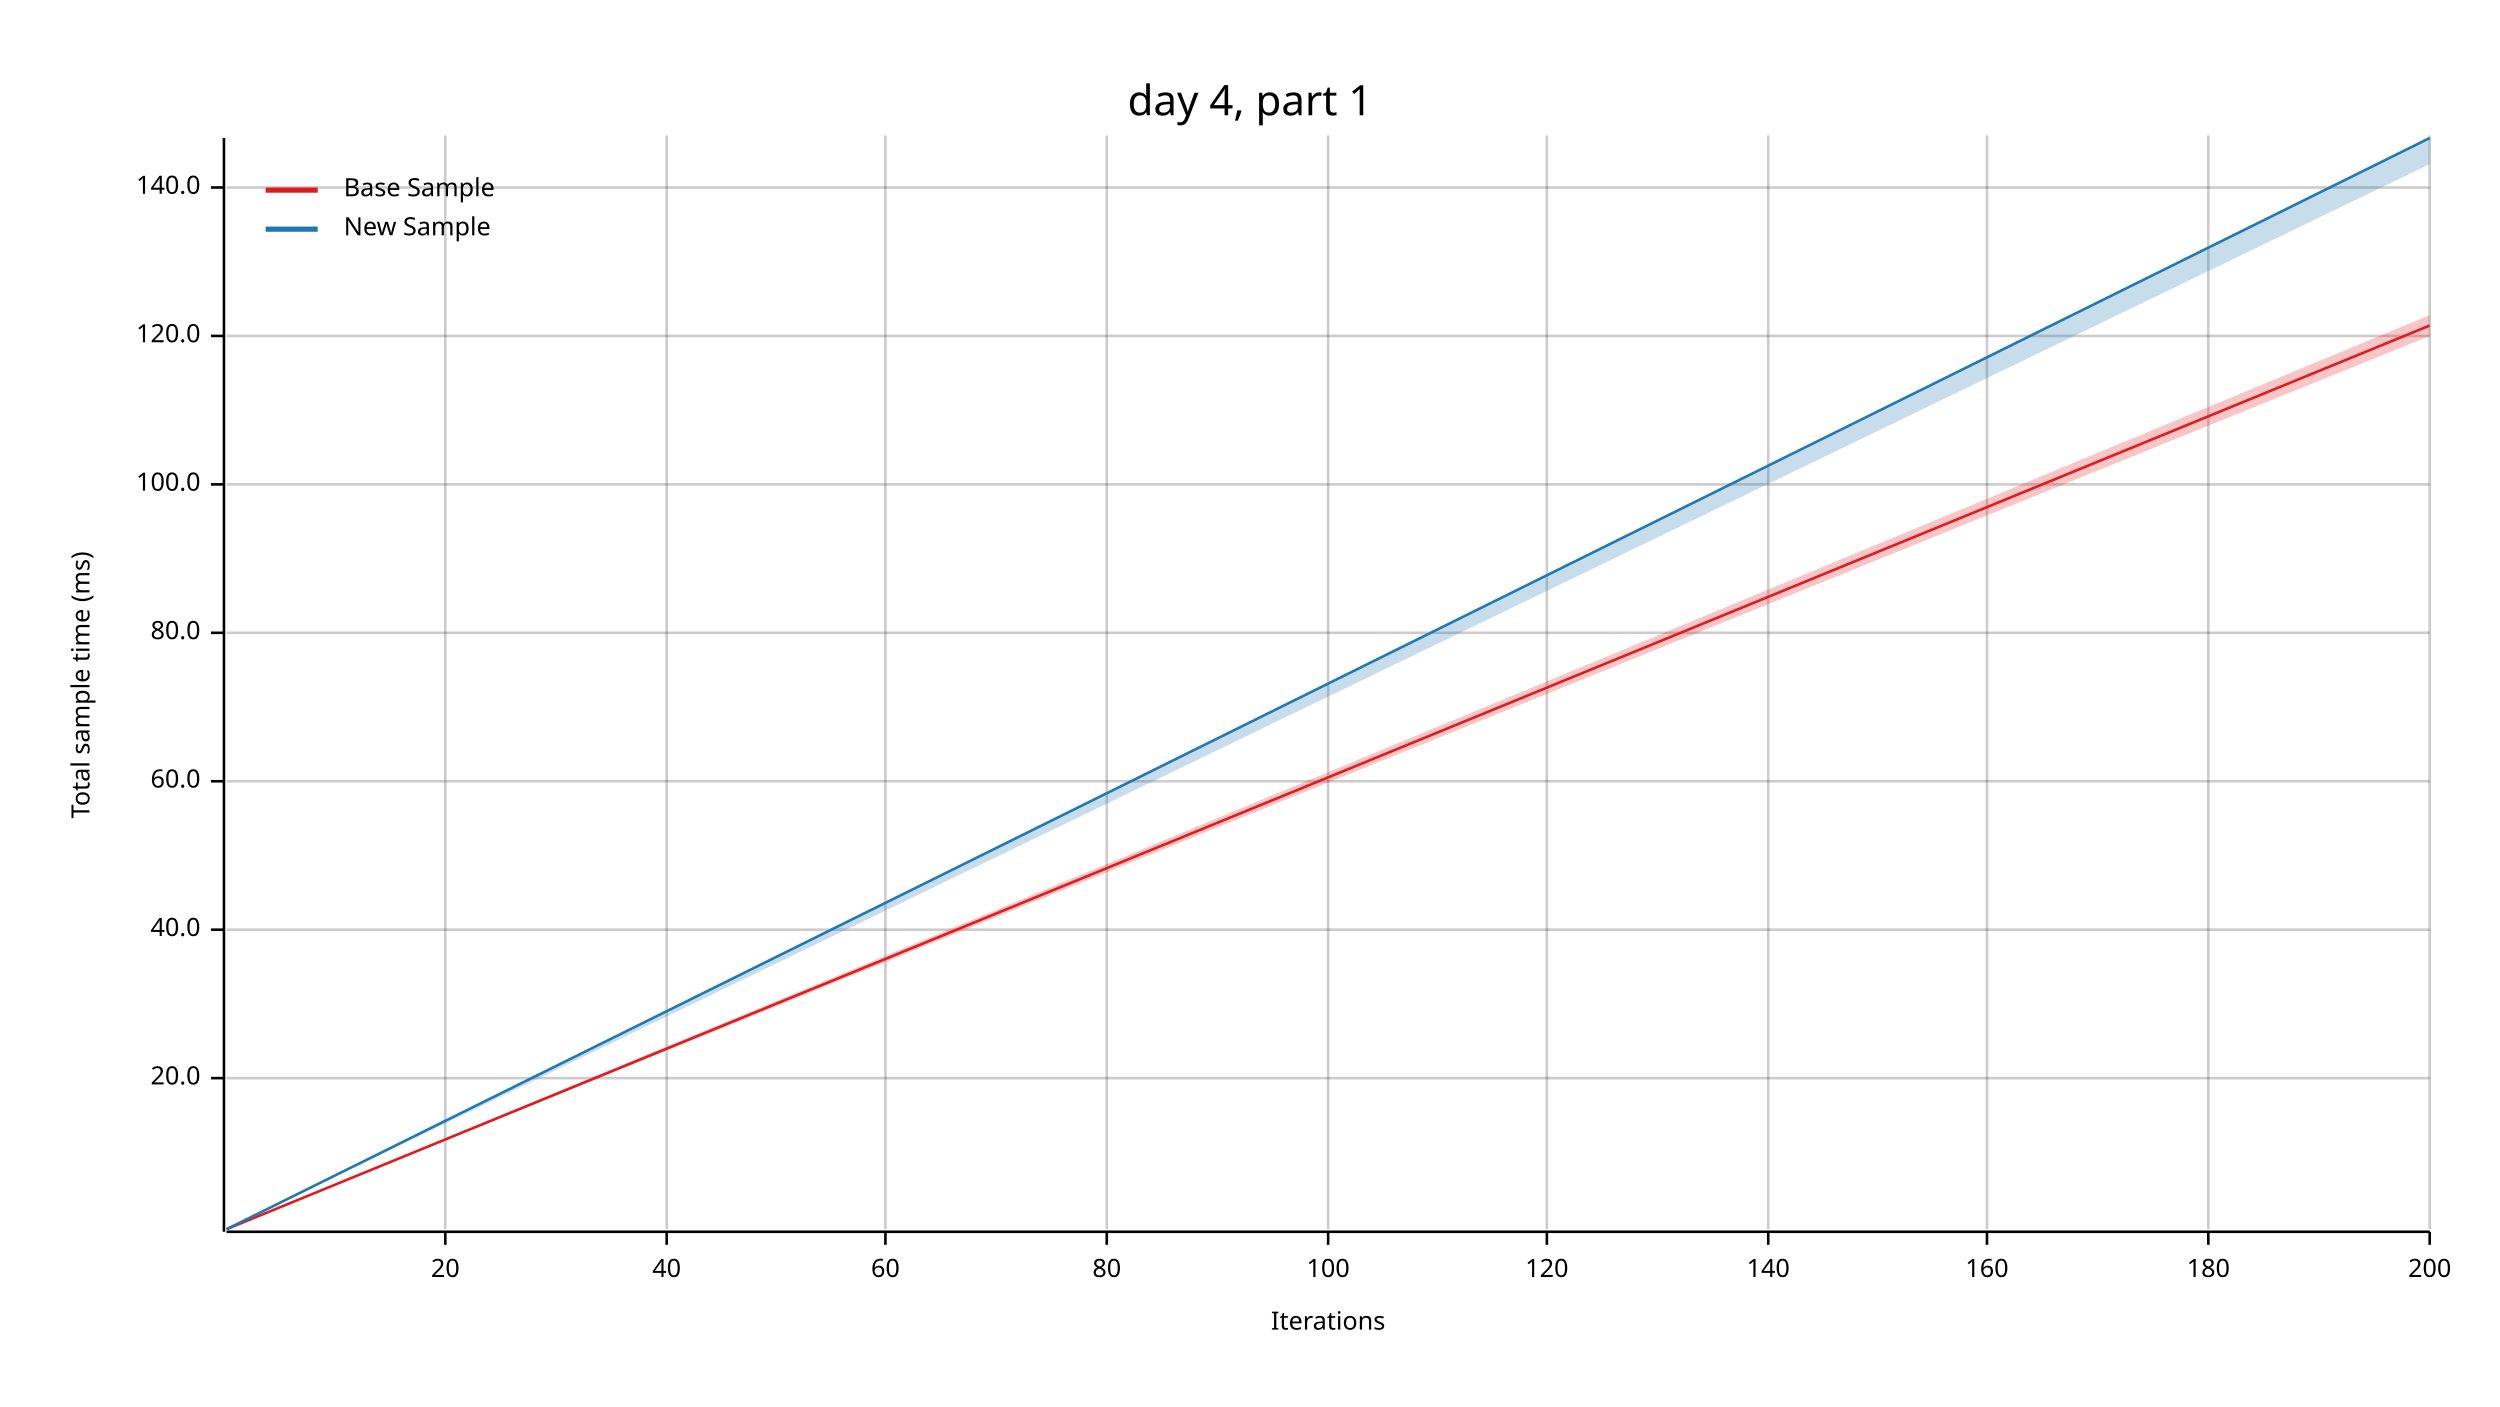
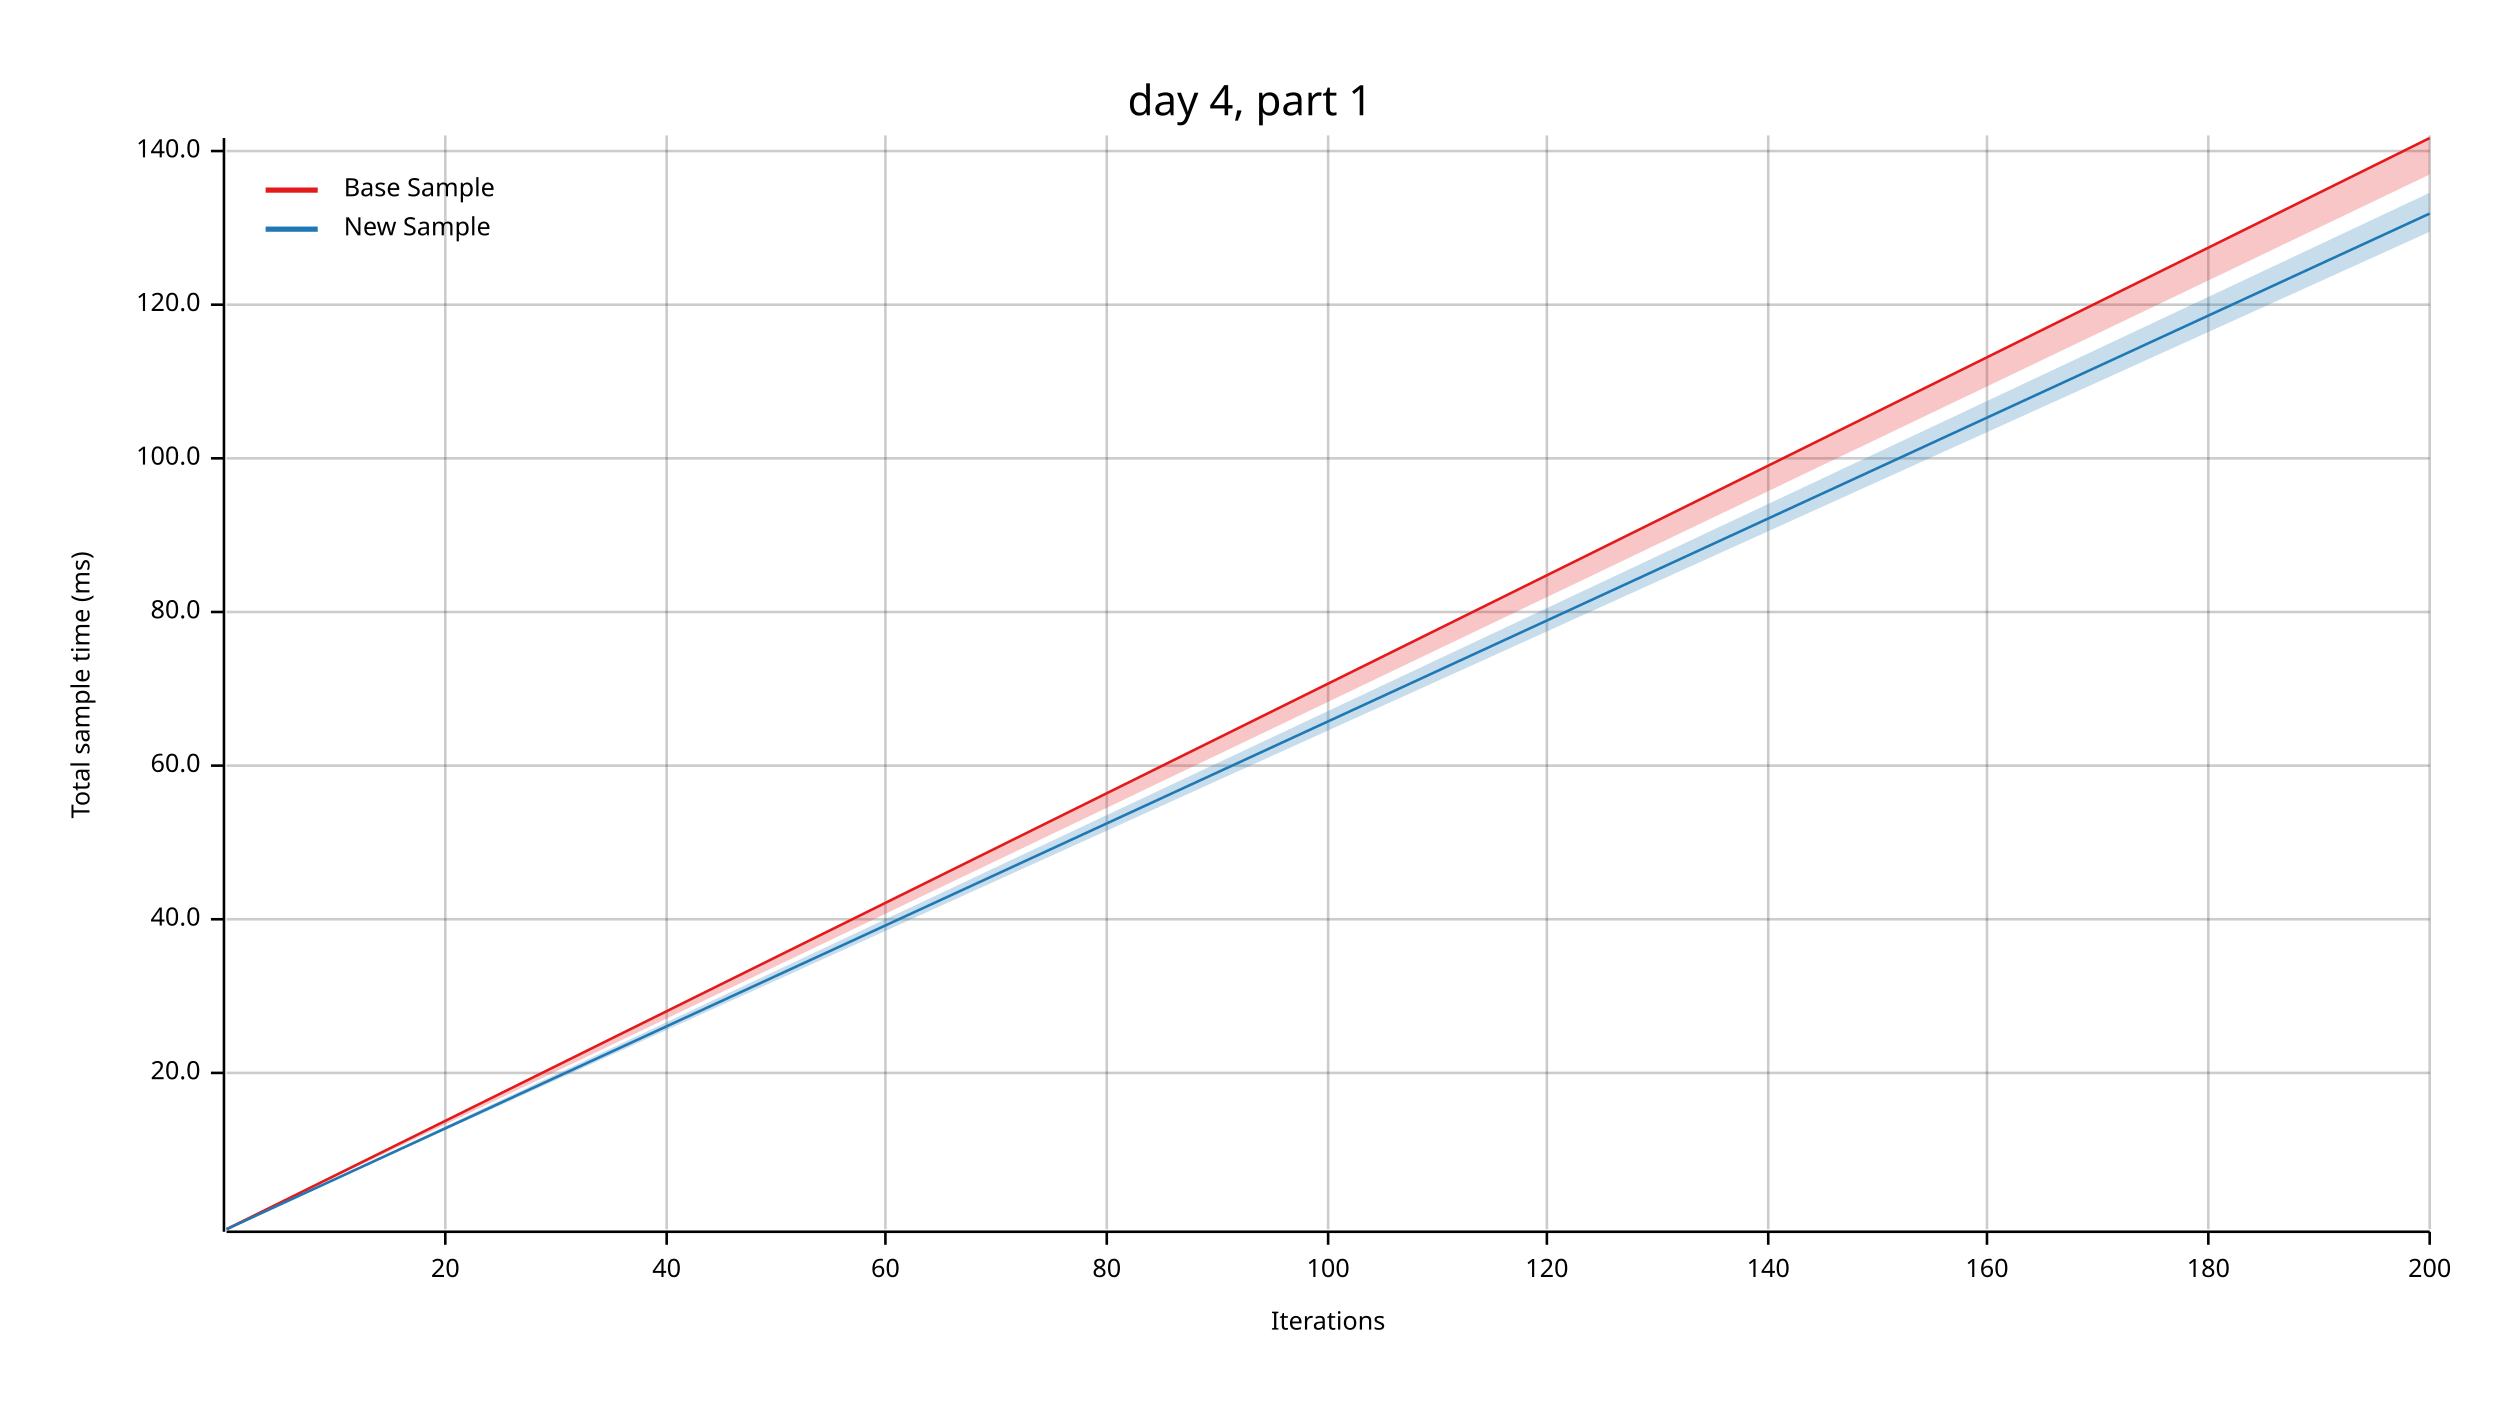
<svg xmlns="http://www.w3.org/2000/svg" width="960" height="540" viewBox="0 0 960 540">
  <text x="480" y="32" dy="0.76em" text-anchor="middle" font-family="sans-serif" font-size="16.129" opacity="1" fill="#000000">
day 4, part 1
</text>
  <text x="27" y="263" dy="0.76em" text-anchor="middle" font-family="sans-serif" font-size="9.677" opacity="1" fill="#000000" transform="rotate(270, 27, 263)">
Total sample time (ms)
</text>
  <text x="510" y="513" dy="-0.5ex" text-anchor="middle" font-family="sans-serif" font-size="9.677" opacity="1" fill="#000000">
Iterations
</text>
  <line opacity="0.2" stroke="#000000" stroke-width="1" x1="171" y1="472" x2="171" y2="52" />
  <line opacity="0.2" stroke="#000000" stroke-width="1" x1="256" y1="472" x2="256" y2="52" />
  <line opacity="0.2" stroke="#000000" stroke-width="1" x1="340" y1="472" x2="340" y2="52" />
  <line opacity="0.2" stroke="#000000" stroke-width="1" x1="425" y1="472" x2="425" y2="52" />
  <line opacity="0.2" stroke="#000000" stroke-width="1" x1="510" y1="472" x2="510" y2="52" />
  <line opacity="0.2" stroke="#000000" stroke-width="1" x1="594" y1="472" x2="594" y2="52" />
  <line opacity="0.2" stroke="#000000" stroke-width="1" x1="679" y1="472" x2="679" y2="52" />
  <line opacity="0.2" stroke="#000000" stroke-width="1" x1="763" y1="472" x2="763" y2="52" />
  <line opacity="0.2" stroke="#000000" stroke-width="1" x1="848" y1="472" x2="848" y2="52" />
  <line opacity="0.2" stroke="#000000" stroke-width="1" x1="933" y1="472" x2="933" y2="52" />
-   <line opacity="0.2" stroke="#000000" stroke-width="1" x1="87" y1="414" x2="933" y2="414" />
-   <line opacity="0.2" stroke="#000000" stroke-width="1" x1="87" y1="357" x2="933" y2="357" />
-   <line opacity="0.2" stroke="#000000" stroke-width="1" x1="87" y1="300" x2="933" y2="300" />
-   <line opacity="0.2" stroke="#000000" stroke-width="1" x1="87" y1="243" x2="933" y2="243" />
-   <line opacity="0.2" stroke="#000000" stroke-width="1" x1="87" y1="186" x2="933" y2="186" />
-   <line opacity="0.2" stroke="#000000" stroke-width="1" x1="87" y1="129" x2="933" y2="129" />
-   <line opacity="0.2" stroke="#000000" stroke-width="1" x1="87" y1="72" x2="933" y2="72" />
+   <line opacity="0.2" stroke="#000000" stroke-width="1" x1="87" y1="412" x2="933" y2="412" />
+   <line opacity="0.2" stroke="#000000" stroke-width="1" x1="87" y1="353" x2="933" y2="353" />
+   <line opacity="0.2" stroke="#000000" stroke-width="1" x1="87" y1="294" x2="933" y2="294" />
+   <line opacity="0.2" stroke="#000000" stroke-width="1" x1="87" y1="235" x2="933" y2="235" />
+   <line opacity="0.2" stroke="#000000" stroke-width="1" x1="87" y1="176" x2="933" y2="176" />
+   <line opacity="0.2" stroke="#000000" stroke-width="1" x1="87" y1="117" x2="933" y2="117" />
+   <line opacity="0.2" stroke="#000000" stroke-width="1" x1="87" y1="58" x2="933" y2="58" />
  <polyline fill="none" opacity="1" stroke="#000000" stroke-width="1" points="86,53 86,473 " />
-   <text x="77" y="414" dy="0.5ex" text-anchor="end" font-family="sans-serif" font-size="9.677" opacity="1" fill="#000000">
+   <text x="77" y="412" dy="0.5ex" text-anchor="end" font-family="sans-serif" font-size="9.677" opacity="1" fill="#000000">
20.0
</text>
-   <polyline fill="none" opacity="1" stroke="#000000" stroke-width="1" points="81,414 86,414 " />
-   <text x="77" y="357" dy="0.5ex" text-anchor="end" font-family="sans-serif" font-size="9.677" opacity="1" fill="#000000">
+   <polyline fill="none" opacity="1" stroke="#000000" stroke-width="1" points="81,412 86,412 " />
+   <text x="77" y="353" dy="0.5ex" text-anchor="end" font-family="sans-serif" font-size="9.677" opacity="1" fill="#000000">
40.0
</text>
-   <polyline fill="none" opacity="1" stroke="#000000" stroke-width="1" points="81,357 86,357 " />
-   <text x="77" y="300" dy="0.5ex" text-anchor="end" font-family="sans-serif" font-size="9.677" opacity="1" fill="#000000">
+   <polyline fill="none" opacity="1" stroke="#000000" stroke-width="1" points="81,353 86,353 " />
+   <text x="77" y="294" dy="0.5ex" text-anchor="end" font-family="sans-serif" font-size="9.677" opacity="1" fill="#000000">
60.0
</text>
-   <polyline fill="none" opacity="1" stroke="#000000" stroke-width="1" points="81,300 86,300 " />
-   <text x="77" y="243" dy="0.5ex" text-anchor="end" font-family="sans-serif" font-size="9.677" opacity="1" fill="#000000">
+   <polyline fill="none" opacity="1" stroke="#000000" stroke-width="1" points="81,294 86,294 " />
+   <text x="77" y="235" dy="0.5ex" text-anchor="end" font-family="sans-serif" font-size="9.677" opacity="1" fill="#000000">
80.0
</text>
-   <polyline fill="none" opacity="1" stroke="#000000" stroke-width="1" points="81,243 86,243 " />
-   <text x="77" y="186" dy="0.5ex" text-anchor="end" font-family="sans-serif" font-size="9.677" opacity="1" fill="#000000">
+   <polyline fill="none" opacity="1" stroke="#000000" stroke-width="1" points="81,235 86,235 " />
+   <text x="77" y="176" dy="0.5ex" text-anchor="end" font-family="sans-serif" font-size="9.677" opacity="1" fill="#000000">
100.0
</text>
-   <polyline fill="none" opacity="1" stroke="#000000" stroke-width="1" points="81,186 86,186 " />
-   <text x="77" y="129" dy="0.5ex" text-anchor="end" font-family="sans-serif" font-size="9.677" opacity="1" fill="#000000">
+   <polyline fill="none" opacity="1" stroke="#000000" stroke-width="1" points="81,176 86,176 " />
+   <text x="77" y="117" dy="0.5ex" text-anchor="end" font-family="sans-serif" font-size="9.677" opacity="1" fill="#000000">
120.0
</text>
-   <polyline fill="none" opacity="1" stroke="#000000" stroke-width="1" points="81,129 86,129 " />
-   <text x="77" y="72" dy="0.5ex" text-anchor="end" font-family="sans-serif" font-size="9.677" opacity="1" fill="#000000">
+   <polyline fill="none" opacity="1" stroke="#000000" stroke-width="1" points="81,117 86,117 " />
+   <text x="77" y="58" dy="0.5ex" text-anchor="end" font-family="sans-serif" font-size="9.677" opacity="1" fill="#000000">
140.0
</text>
-   <polyline fill="none" opacity="1" stroke="#000000" stroke-width="1" points="81,72 86,72 " />
+   <polyline fill="none" opacity="1" stroke="#000000" stroke-width="1" points="81,58 86,58 " />
  <polyline fill="none" opacity="1" stroke="#000000" stroke-width="1" points="87,473 933,473 " />
  <text x="171" y="483" dy="0.76em" text-anchor="middle" font-family="sans-serif" font-size="9.677" opacity="1" fill="#000000">
20
</text>
  <polyline fill="none" opacity="1" stroke="#000000" stroke-width="1" points="171,473 171,478 " />
  <text x="256" y="483" dy="0.76em" text-anchor="middle" font-family="sans-serif" font-size="9.677" opacity="1" fill="#000000">
40
</text>
  <polyline fill="none" opacity="1" stroke="#000000" stroke-width="1" points="256,473 256,478 " />
  <text x="340" y="483" dy="0.76em" text-anchor="middle" font-family="sans-serif" font-size="9.677" opacity="1" fill="#000000">
60
</text>
  <polyline fill="none" opacity="1" stroke="#000000" stroke-width="1" points="340,473 340,478 " />
  <text x="425" y="483" dy="0.76em" text-anchor="middle" font-family="sans-serif" font-size="9.677" opacity="1" fill="#000000">
80
</text>
  <polyline fill="none" opacity="1" stroke="#000000" stroke-width="1" points="425,473 425,478 " />
  <text x="510" y="483" dy="0.76em" text-anchor="middle" font-family="sans-serif" font-size="9.677" opacity="1" fill="#000000">
100
</text>
  <polyline fill="none" opacity="1" stroke="#000000" stroke-width="1" points="510,473 510,478 " />
  <text x="594" y="483" dy="0.76em" text-anchor="middle" font-family="sans-serif" font-size="9.677" opacity="1" fill="#000000">
120
</text>
  <polyline fill="none" opacity="1" stroke="#000000" stroke-width="1" points="594,473 594,478 " />
  <text x="679" y="483" dy="0.76em" text-anchor="middle" font-family="sans-serif" font-size="9.677" opacity="1" fill="#000000">
140
</text>
  <polyline fill="none" opacity="1" stroke="#000000" stroke-width="1" points="679,473 679,478 " />
  <text x="763" y="483" dy="0.76em" text-anchor="middle" font-family="sans-serif" font-size="9.677" opacity="1" fill="#000000">
160
</text>
  <polyline fill="none" opacity="1" stroke="#000000" stroke-width="1" points="763,473 763,478 " />
  <text x="848" y="483" dy="0.76em" text-anchor="middle" font-family="sans-serif" font-size="9.677" opacity="1" fill="#000000">
180
</text>
  <polyline fill="none" opacity="1" stroke="#000000" stroke-width="1" points="848,473 848,478 " />
  <text x="933" y="483" dy="0.76em" text-anchor="middle" font-family="sans-serif" font-size="9.677" opacity="1" fill="#000000">
200
</text>
  <polyline fill="none" opacity="1" stroke="#000000" stroke-width="1" points="933,473 933,478 " />
-   <polyline fill="none" opacity="1" stroke="#E31A1C" stroke-width="1" points="87,472 933,125 " />
-   <polygon opacity="0.25" fill="#E31A1C" points="87,472 933,129 933,121 " />
-   <polyline fill="none" opacity="1" stroke="#1F78B4" stroke-width="1" points="87,472 933,53 " />
-   <polygon opacity="0.25" fill="#1F78B4" points="87,472 933,63 933,53 " />
+   <polyline fill="none" opacity="1" stroke="#E31A1C" stroke-width="1" points="87,472 933,53 " />
+   <polygon opacity="0.25" fill="#E31A1C" points="87,472 933,67 933,53 " />
+   <polyline fill="none" opacity="1" stroke="#1F78B4" stroke-width="1" points="87,472 933,82 " />
+   <polygon opacity="0.25" fill="#1F78B4" points="87,472 933,89 933,74 " />
  <text x="132" y="68" dy="0.76em" text-anchor="start" font-family="sans-serif" font-size="9.677" opacity="1" fill="#000000">
Base Sample
</text>
  <text x="132" y="83" dy="0.76em" text-anchor="start" font-family="sans-serif" font-size="9.677" opacity="1" fill="#000000">
New Sample
</text>
  <polyline fill="none" opacity="1" stroke="#E31A1C" stroke-width="2" points="102,73 122,73 " />
  <polyline fill="none" opacity="1" stroke="#1F78B4" stroke-width="2" points="102,88 122,88 " />
</svg>
